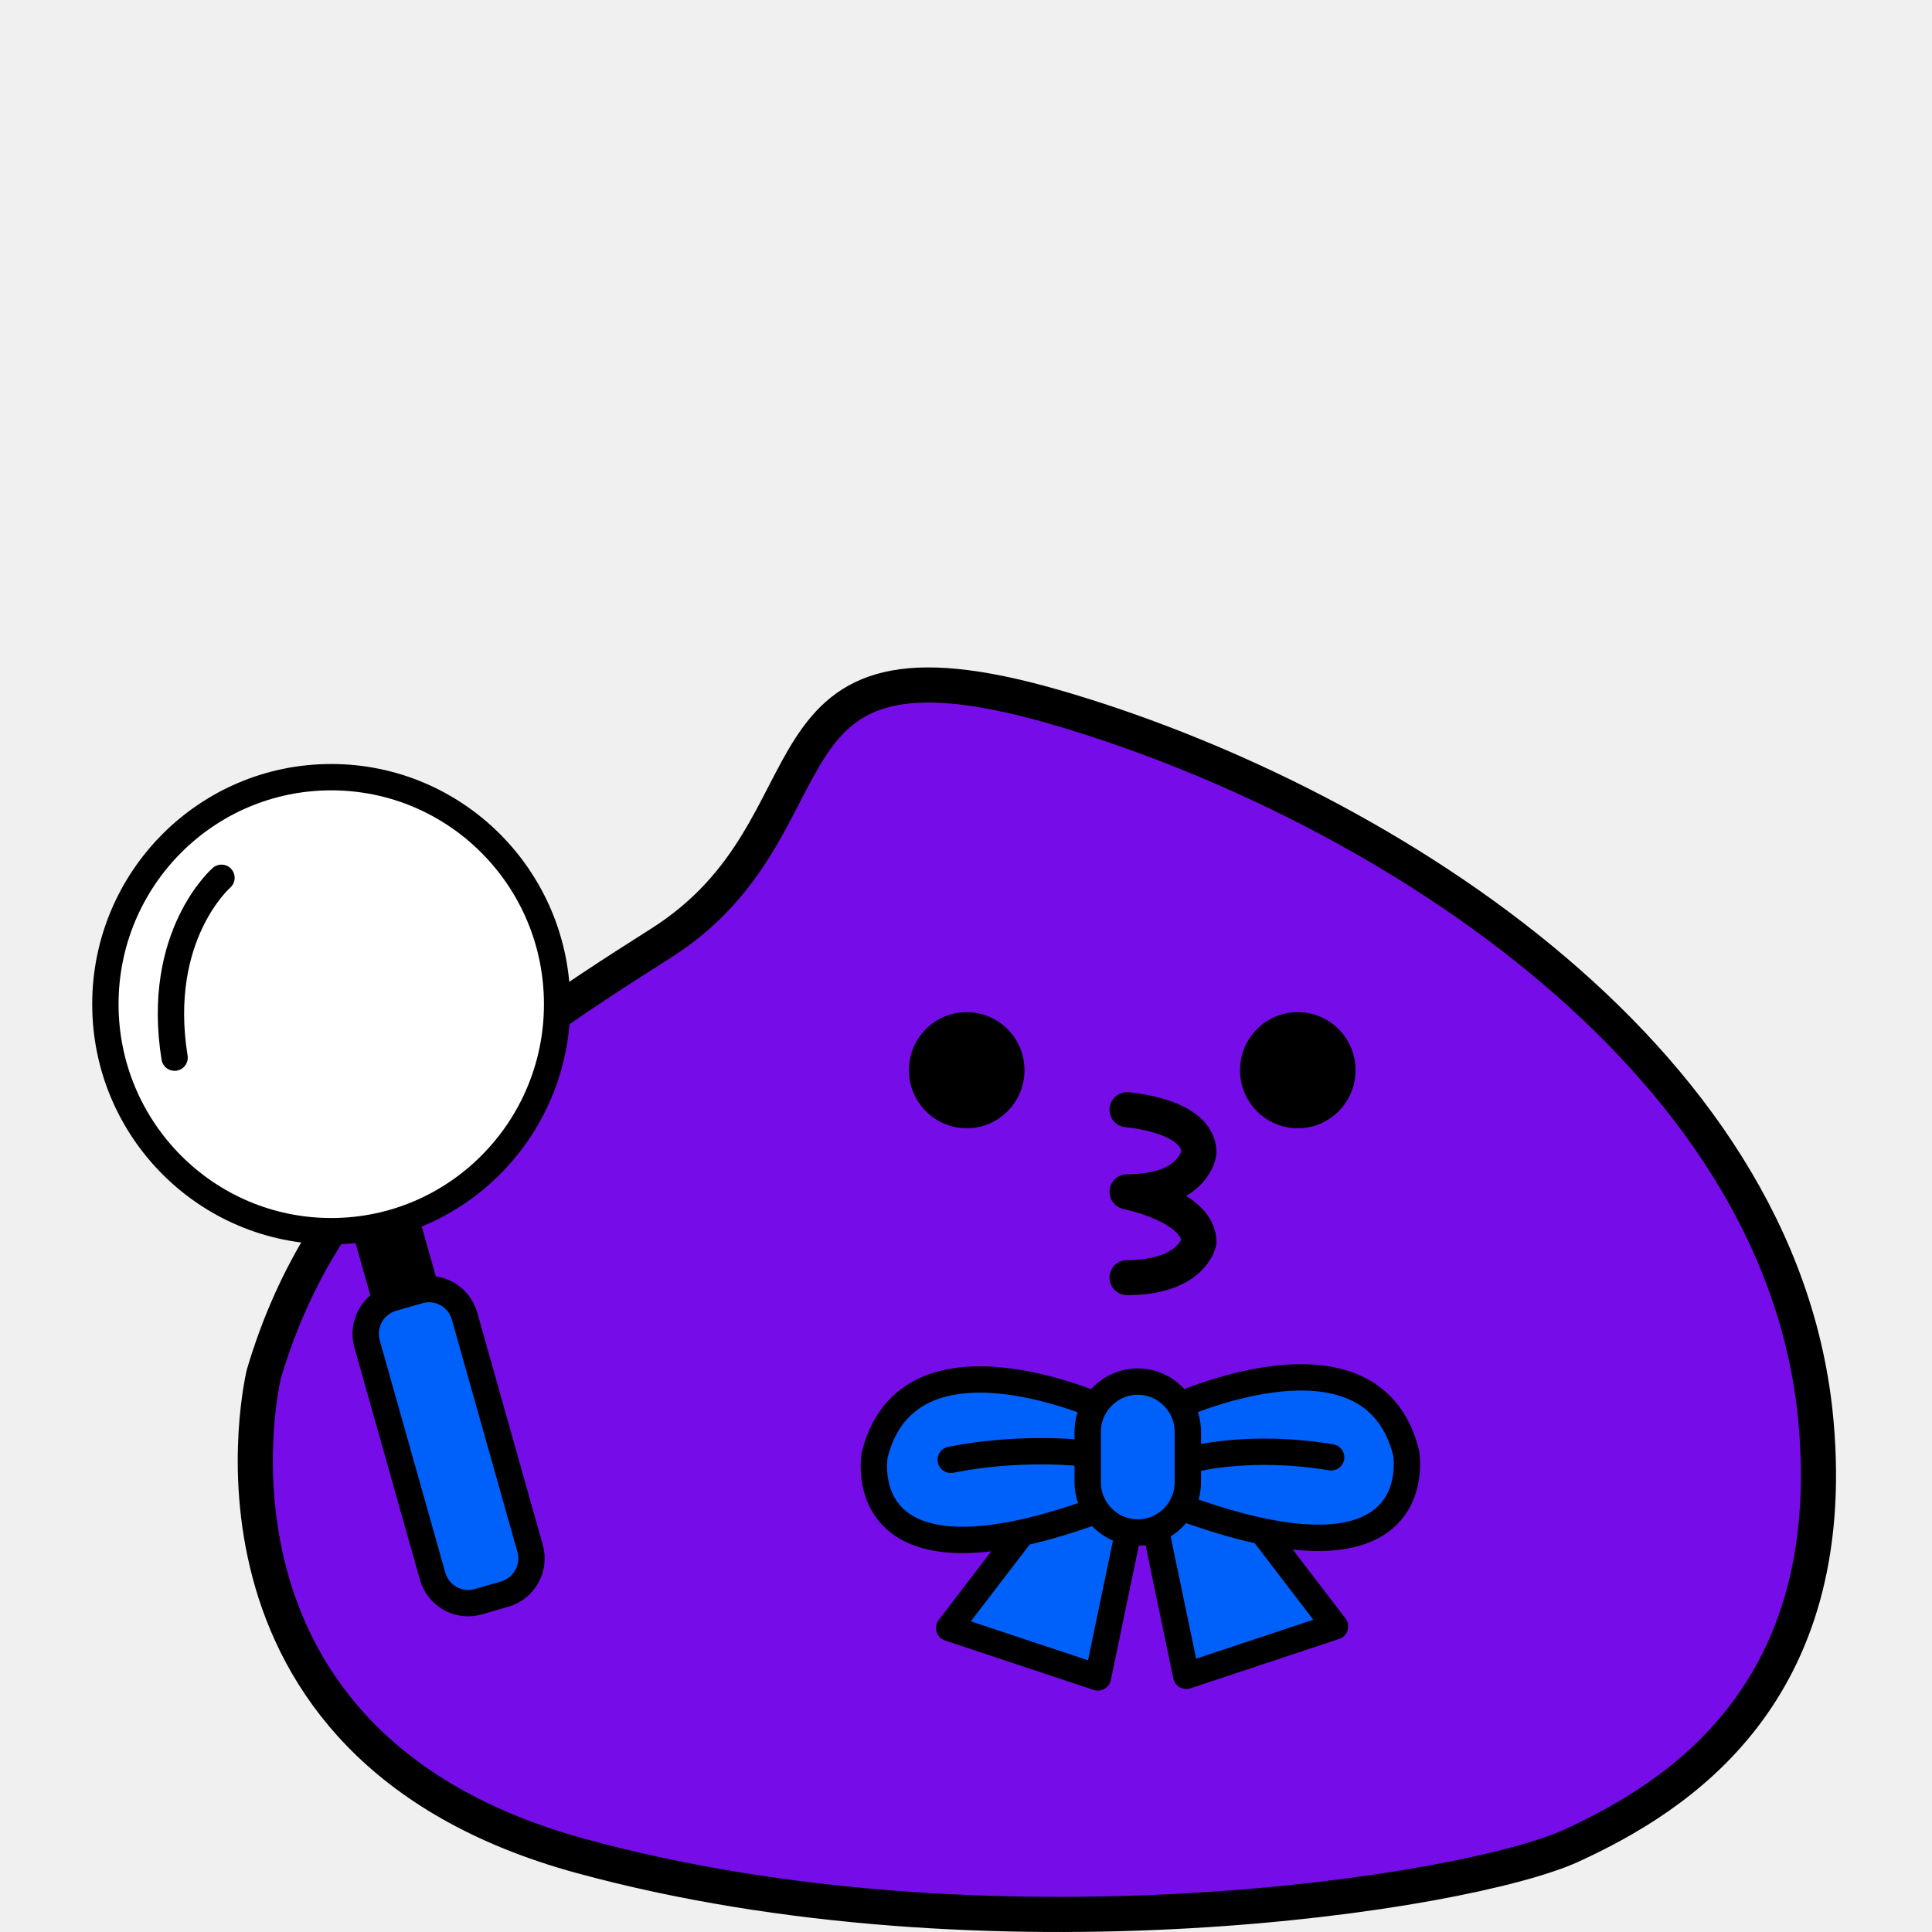
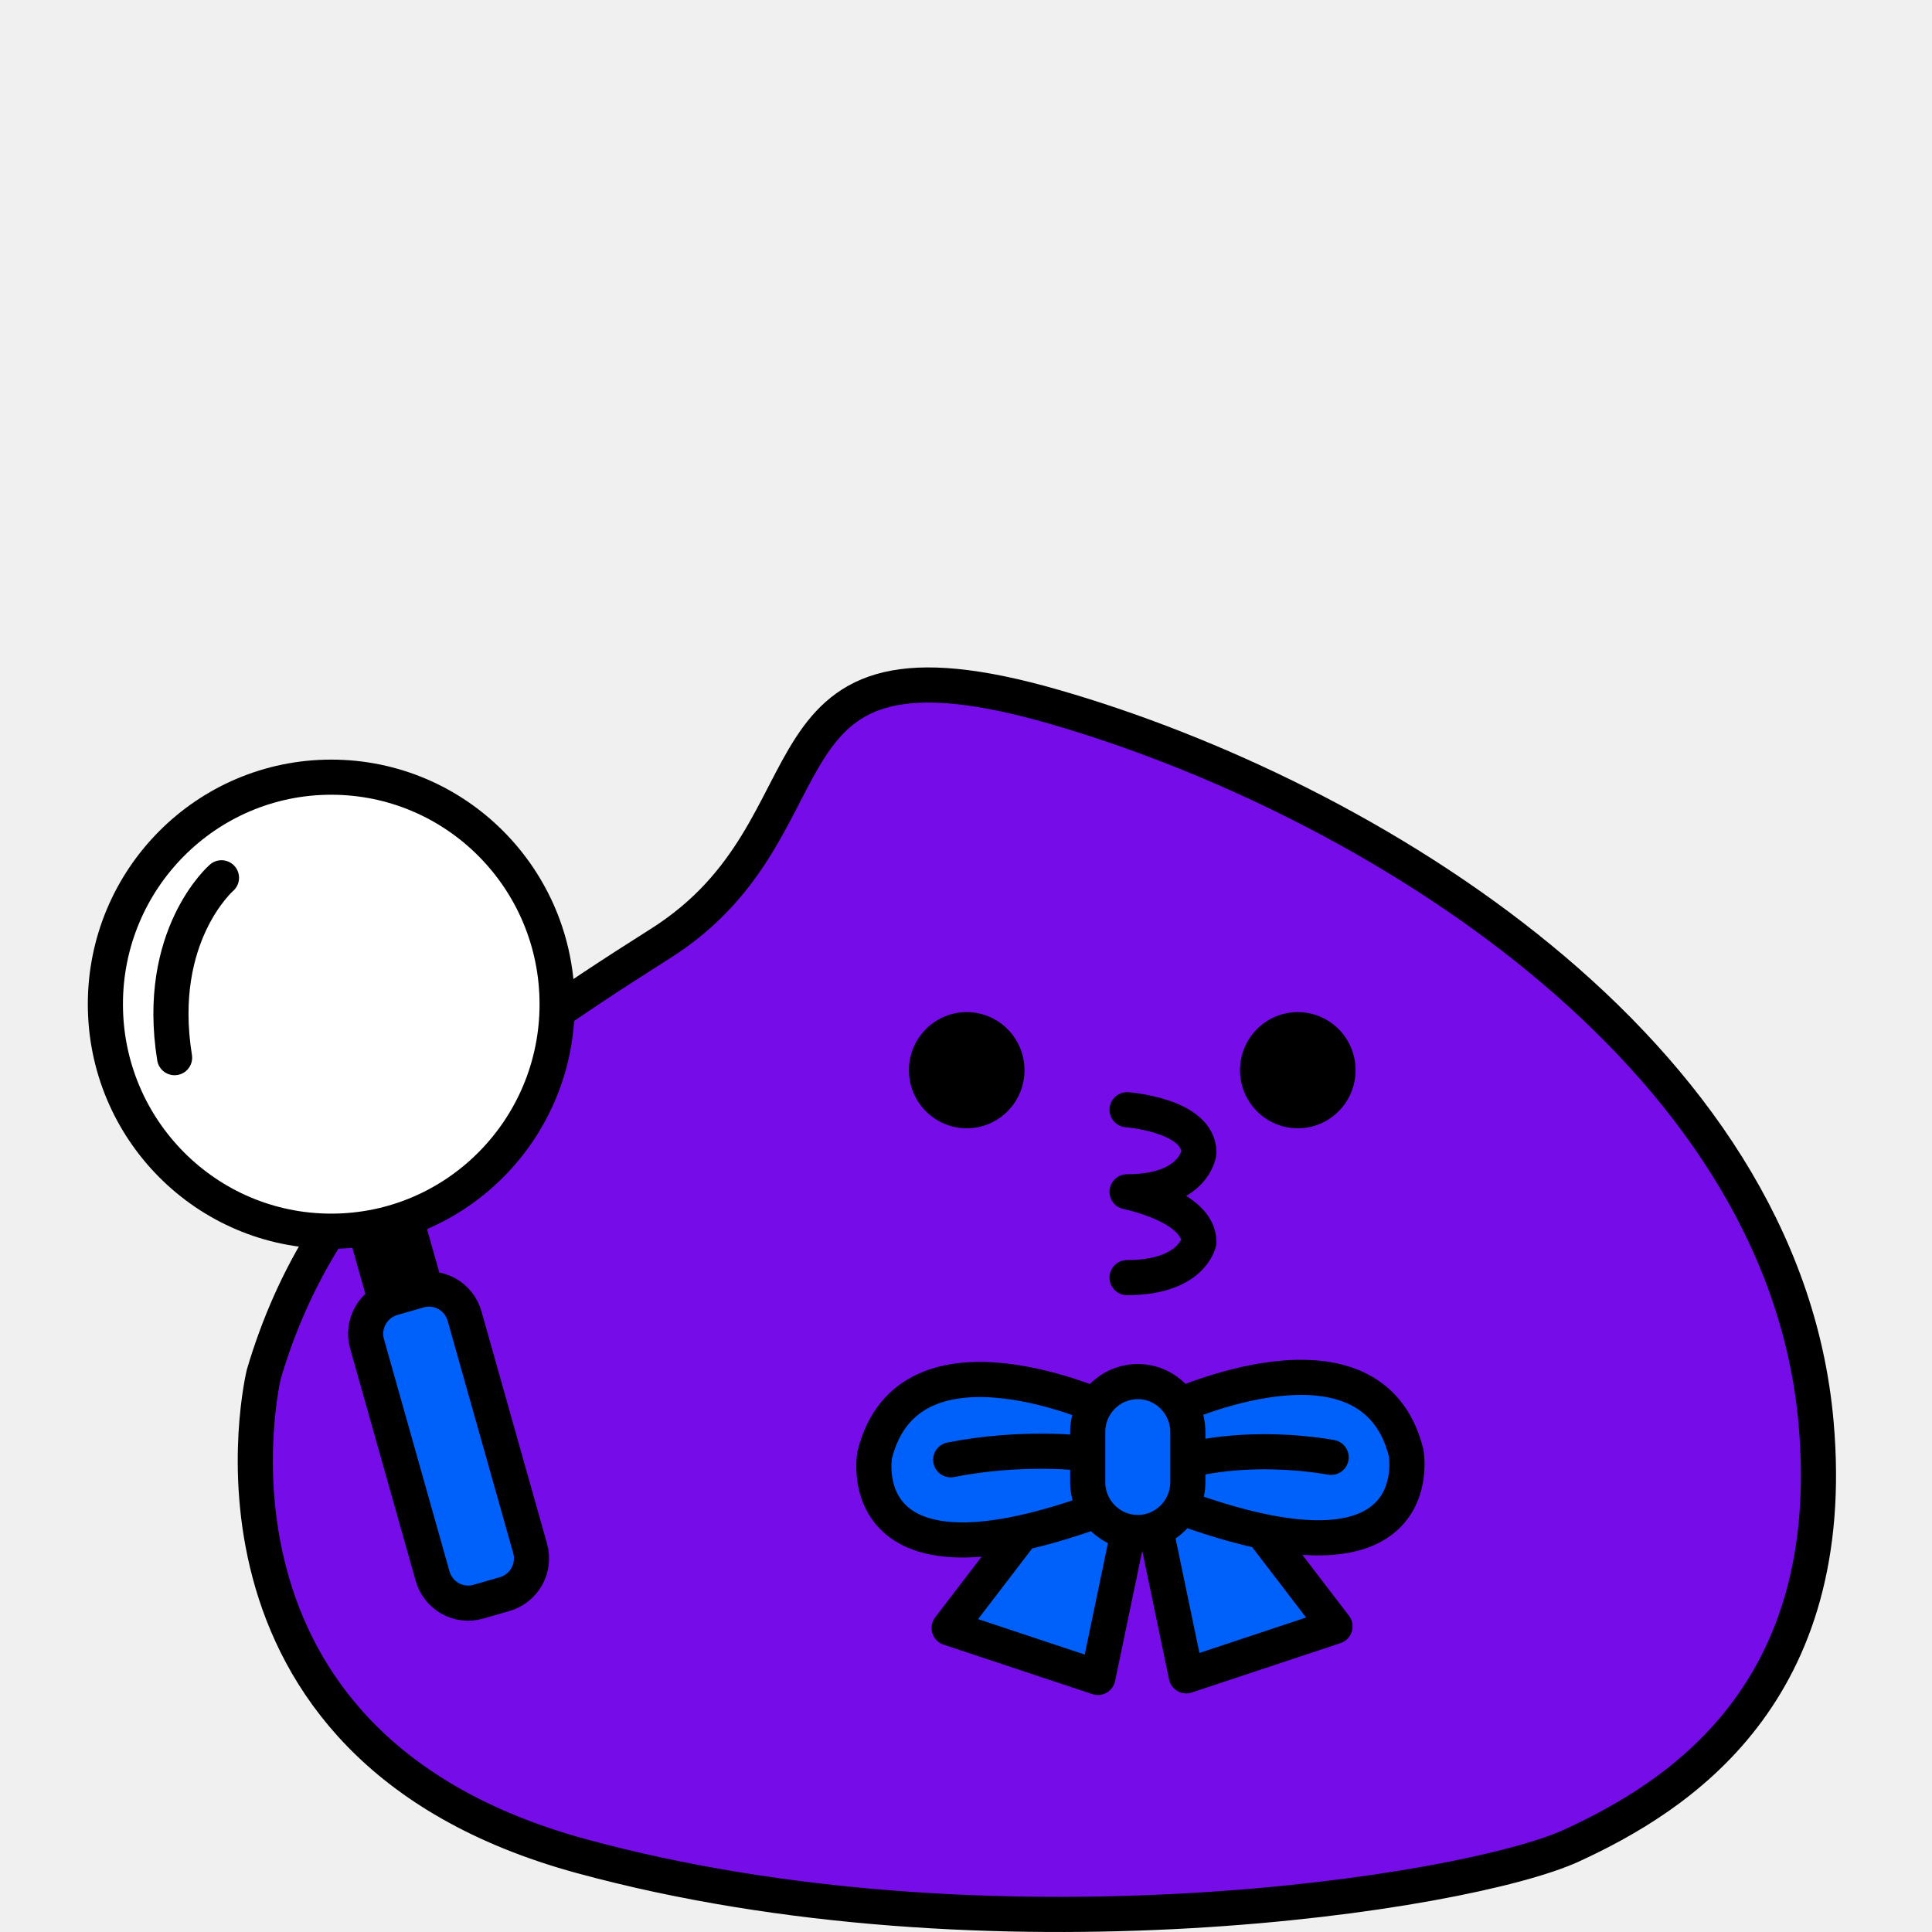
<svg xmlns="http://www.w3.org/2000/svg" width="110" height="110" fill="none" viewBox="0 0 110 110">
  <path fill="#760DE9" stroke="#000" stroke-miterlimit="10" stroke-width="2" d="M15.02 78.24s-5.14 21.106 18.07 27.437c23.21 6.332 50.39 2.161 56.4-.603 6.12-2.814 15.27-8.673 13.91-24.07-1.87-21.257-25.6-35.63-43.36-40.755-17.76-5.126-11.82 6.754-22.43 13.467-10.8 6.835-19.16 12.915-22.59 24.524z" />
  <path fill="#000" d="M55.04 64.24c1.817 0 3.29-1.481 3.29-3.307 0-1.827-1.473-3.307-3.29-3.307s-3.29 1.48-3.29 3.307c0 1.826 1.473 3.306 3.29 3.306zM73.89 64.24c1.817 0 3.29-1.481 3.29-3.307 0-1.827-1.473-3.307-3.29-3.307s-3.29 1.48-3.29 3.307c0 1.826 1.473 3.306 3.29 3.306z" />
  <path stroke="#000" stroke-linecap="round" stroke-linejoin="round" stroke-miterlimit="10" stroke-width="2" d="M64.17 63.184s4.09.302 4.09 2.442c0 0-.24 2.231-4.09 2.231 0 0 4.09.815 4.09 2.855 0 0-.39 2.03-4.09 2.03" />
-   <path fill="#0061FA" stroke="#000" stroke-linecap="round" stroke-linejoin="round" stroke-miterlimit="10" stroke-width="1.5" d="M60.28 84.541l-6.24 8.151 8.47 2.815 2.09-10.03-4.32-.936zM69.77 84.451l6.24 8.151-8.47 2.814-2.09-10.03 4.32-.935z" />
-   <path fill="#0061FA" stroke="#000" stroke-miterlimit="10" stroke-width="1.5" d="M63.17 80.33s-11.41-5.376-13.37 2.513c0 0-1.6 8.774 13.9 2.684l-.53-5.197zM66.69 80.21s11.41-5.377 13.37 2.513c0 0 1.6 8.774-13.9 2.683l.53-5.196z" />
-   <path fill="#0061FA" stroke="#000" stroke-miterlimit="10" stroke-width="1.5" d="M64.78 87.255c-1.57 0-2.85-1.286-2.85-2.864v-2.865c0-1.578 1.28-2.864 2.85-2.864s2.85 1.286 2.85 2.864v2.865c0 1.578-1.28 2.864-2.85 2.864z" />
-   <path stroke="#000" stroke-linecap="round" stroke-linejoin="round" stroke-miterlimit="10" stroke-width="1.5" d="M67.99 83.064s3.25-.854 7.8-.09M61.79 82.752s-3.56-.452-7.66.362" />
-   <path fill="#000" stroke="#000" stroke-miterlimit="10" stroke-width="1.5" d="M22.642 76.503l2.29-.653-2.835-10.036-2.29.653 2.835 10.036z" />
-   <path fill="#0061FA" stroke="#000" stroke-miterlimit="10" stroke-width="1.5" d="M27.23 91.195l1.5-.432c1.12-.322 1.77-1.488 1.45-2.613l-3.73-13.217c-.32-1.125-1.48-1.779-2.6-1.457l-1.5.432c-1.12.322-1.77 1.488-1.45 2.613l3.73 13.217c.32 1.125 1.48 1.779 2.6 1.457z" />
-   <path fill="#fff" stroke="#000" stroke-miterlimit="10" stroke-width="1.5" d="M18.86 70.099c7.102 0 12.86-5.787 12.86-12.925 0-7.138-5.758-12.925-12.86-12.925C11.758 44.249 6 50.036 6 57.174c0 7.138 5.758 12.925 12.86 12.925z" />
-   <path stroke="#000" stroke-linecap="round" stroke-miterlimit="10" stroke-width="1.5" d="M12.61 49.978s-3.79 3.286-2.67 10.241" />
+   <path fill="#0061FA" stroke="#000" stroke-linecap="round" stroke-linejoin="round" stroke-miterlimit="10" stroke-width="2" d="M60.28 84.541l-6.24 8.151 8.47 2.815 2.09-10.03-4.32-.936zM69.77 84.451l6.24 8.151-8.47 2.814-2.09-10.03 4.32-.935z" />
+   <path fill="#0061FA" stroke="#000" stroke-miterlimit="10" stroke-width="2" d="M63.17 80.33s-11.41-5.376-13.37 2.513c0 0-1.6 8.774 13.9 2.684l-.53-5.197zM66.69 80.21s11.41-5.377 13.37 2.513c0 0 1.6 8.774-13.9 2.683l.53-5.196z" />
+   <path fill="#0061FA" stroke="#000" stroke-miterlimit="10" stroke-width="2" d="M64.78 87.255c-1.57 0-2.85-1.286-2.85-2.864v-2.865c0-1.578 1.28-2.864 2.85-2.864s2.85 1.286 2.85 2.864v2.865c0 1.578-1.28 2.864-2.85 2.864z" />
+   <path stroke="#000" stroke-linecap="round" stroke-linejoin="round" stroke-miterlimit="10" stroke-width="2" d="M67.99 83.064s3.25-.854 7.8-.09M61.79 82.752s-3.56-.452-7.66.362" />
+   <path fill="#000" stroke="#000" stroke-miterlimit="10" stroke-width="2" d="M22.642 76.503l2.29-.653-2.835-10.036-2.29.653 2.835 10.036z" />
+   <path fill="#0061FA" stroke="#000" stroke-miterlimit="10" stroke-width="2" d="M27.23 91.195l1.5-.432c1.12-.322 1.77-1.488 1.45-2.613l-3.73-13.217c-.32-1.125-1.48-1.779-2.6-1.457l-1.5.432c-1.12.322-1.77 1.488-1.45 2.613l3.73 13.217c.32 1.125 1.48 1.779 2.6 1.457z" />
+   <path fill="#fff" stroke="#000" stroke-miterlimit="10" stroke-width="2" d="M18.86 70.099c7.102 0 12.86-5.787 12.86-12.925 0-7.138-5.758-12.925-12.86-12.925C11.758 44.249 6 50.036 6 57.174c0 7.138 5.758 12.925 12.86 12.925z" />
+   <path stroke="#000" stroke-linecap="round" stroke-miterlimit="10" stroke-width="2" d="M12.61 49.978s-3.79 3.286-2.67 10.241" />
</svg>
